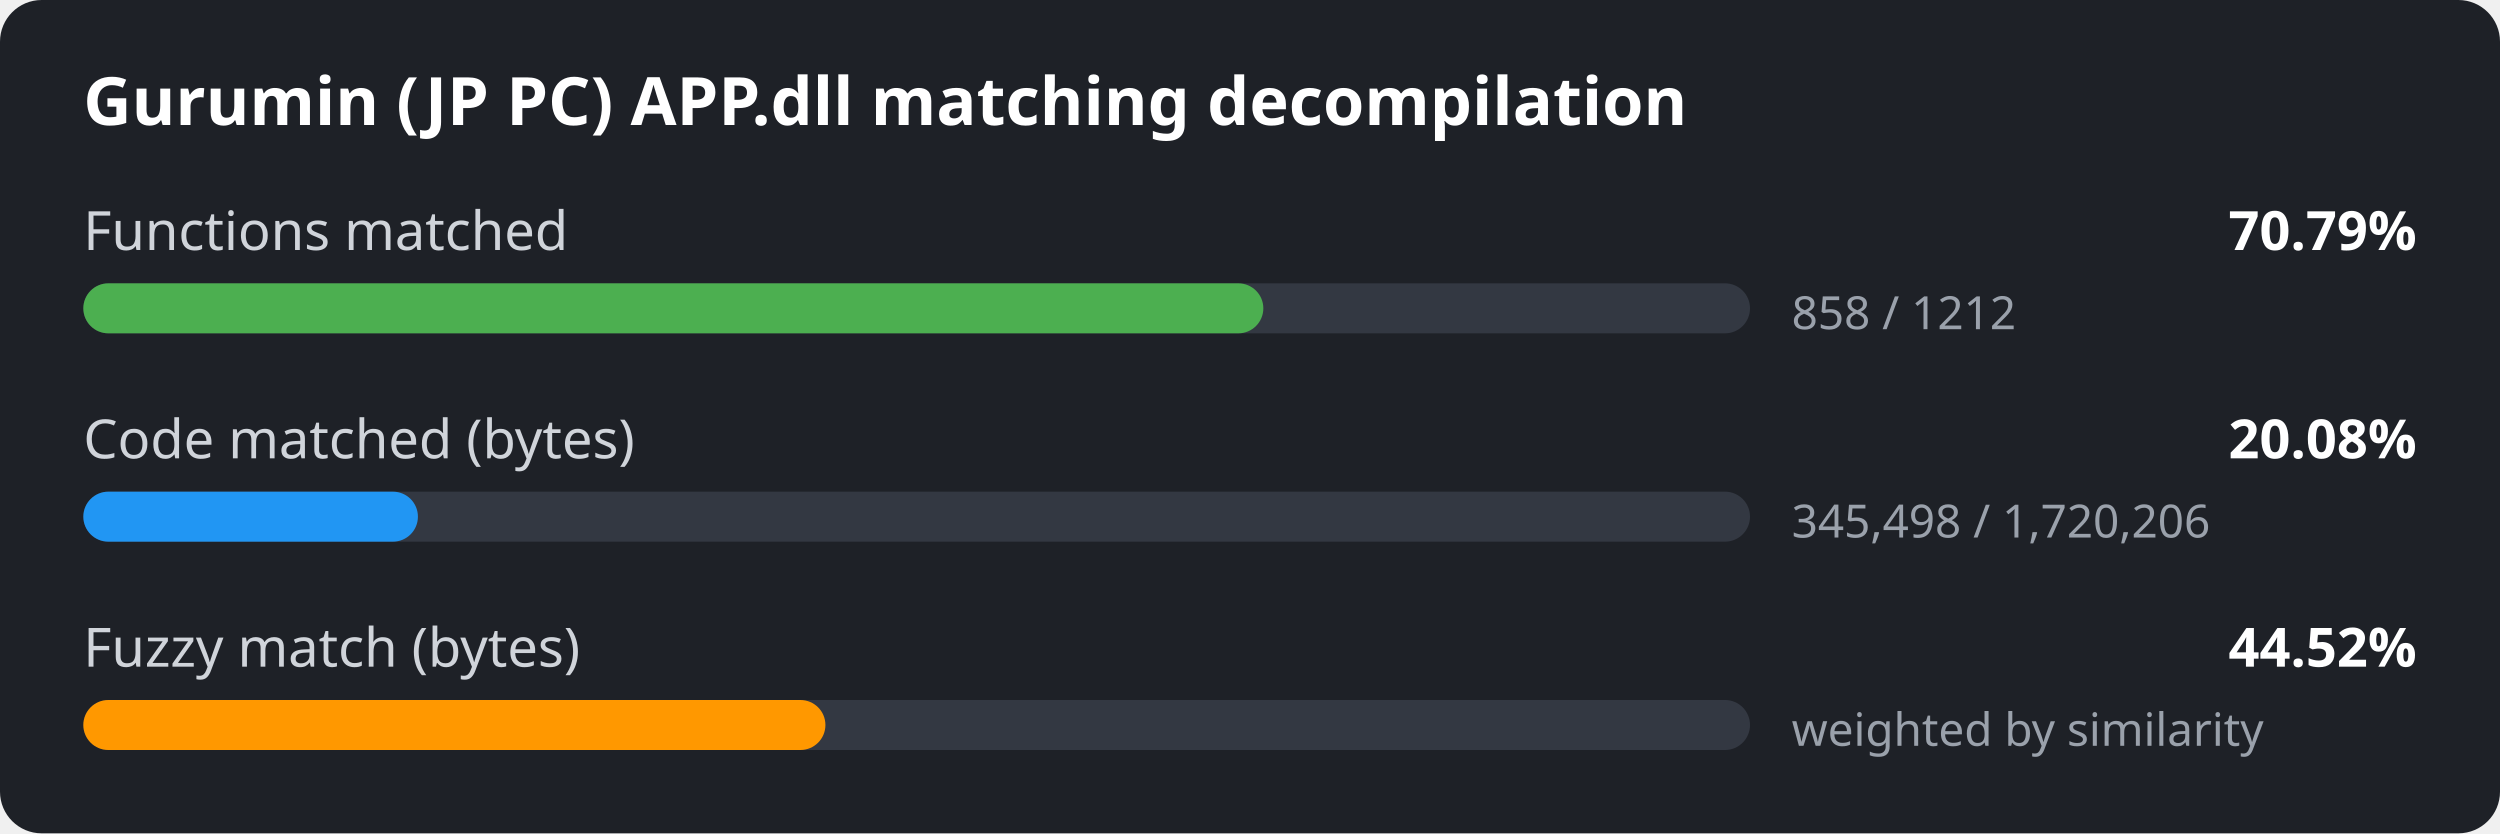
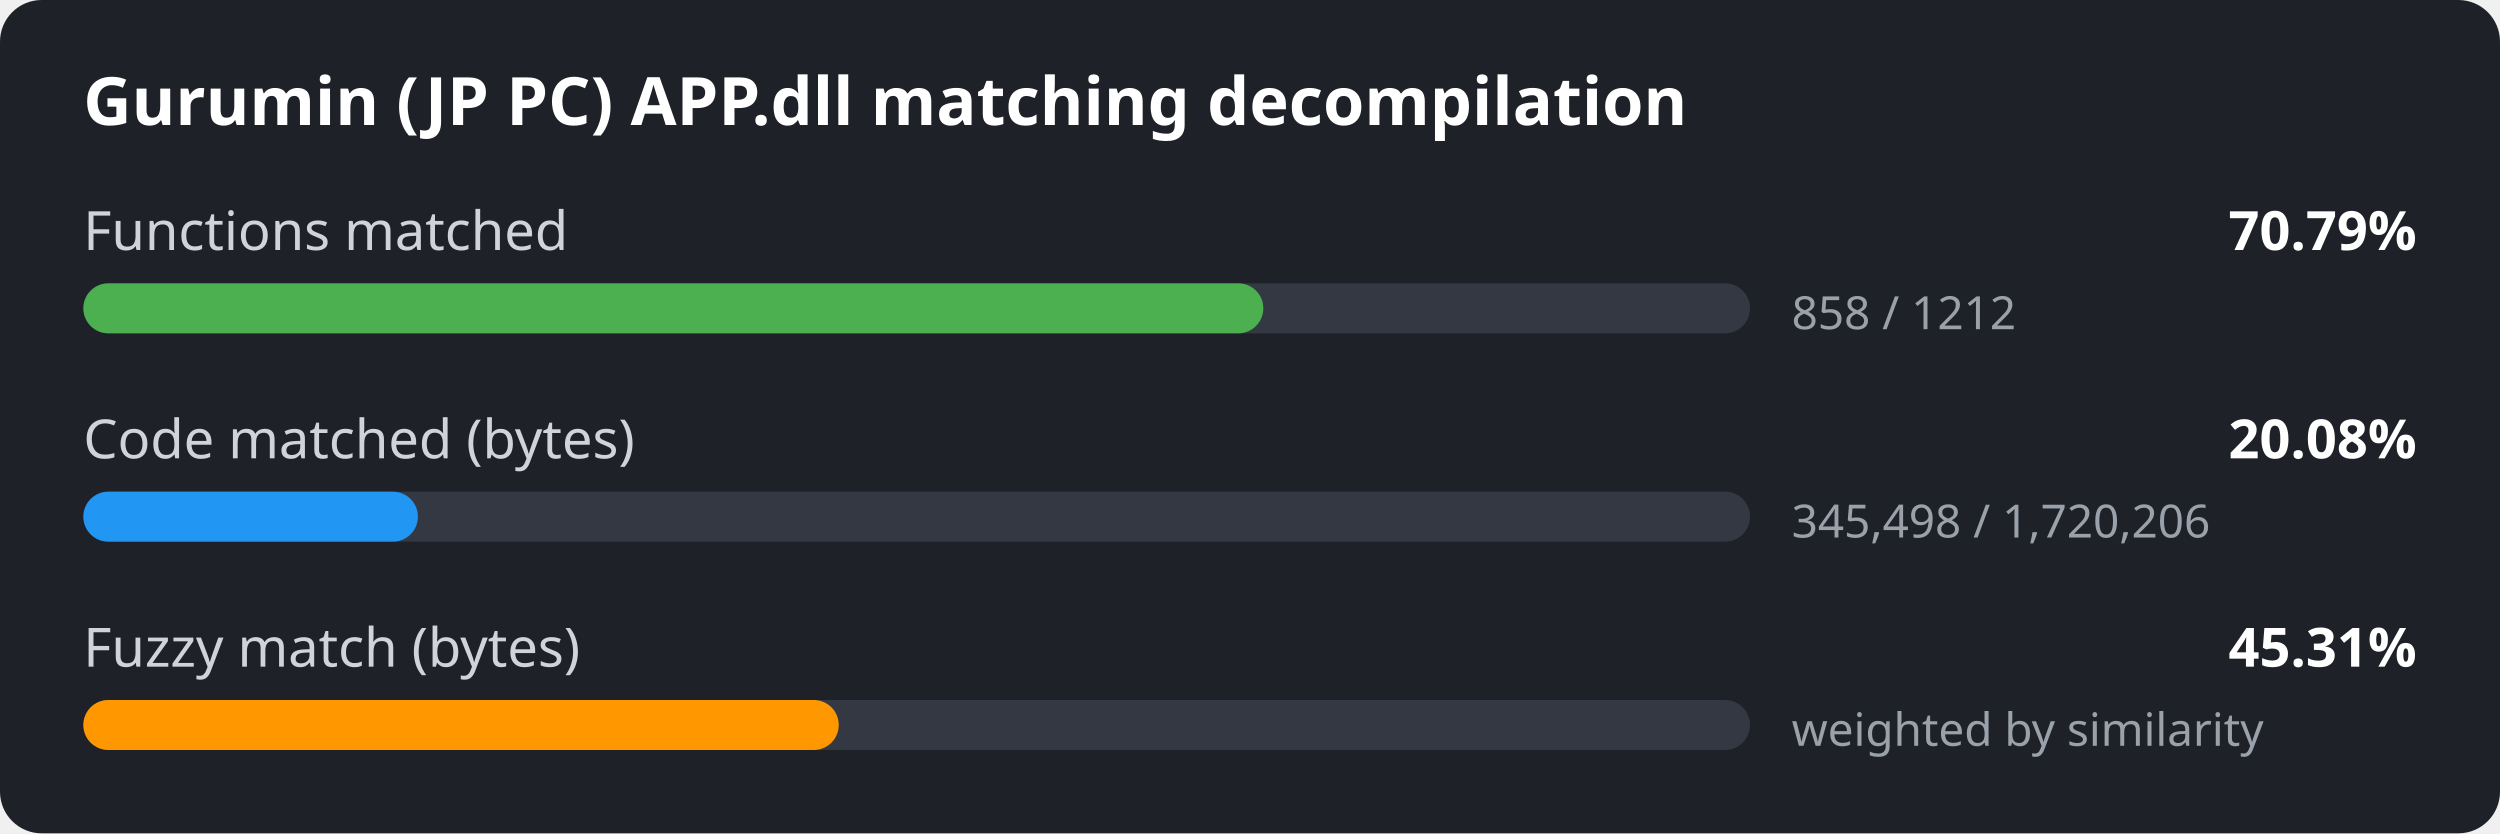
<svg xmlns="http://www.w3.org/2000/svg" width="600" height="200" viewBox="0 0 600 200">
  <style>
.bg { fill: #1e2127; }
.title { font: 600 16px sans-serif; fill: #ffffff; }
.label { font: 13px sans-serif; fill: #d0d4da; }
.value { font: 600 13px sans-serif; fill: #ffffff; }
.detail { font: 11px sans-serif; fill: #9aa1ab; }
.track { fill: #333842; }
</style>
  <rect width="600" height="200" rx="10" class="bg" />
  <text x="20" y="30" class="title">Gurumin (JP PC) APP.dll matching decompilation</text>
  <text x="20" y="60" class="label">Functions matched</text>
  <text x="580" y="60" class="value" text-anchor="end">70.79%</text>
  <rect x="20" y="68" width="400" height="12" rx="6" class="track" />
  <rect x="20" y="68" width="283.2" height="12" rx="6" fill="#4caf50" />
  <text x="430" y="79" class="detail">858 / 1212</text>
  <text x="20" y="110" class="label">Code matched (bytes)</text>
  <text x="580" y="110" class="value" text-anchor="end">20.08%</text>
  <rect x="20" y="118" width="400" height="12" rx="6" class="track" />
  <rect x="20" y="118" width="80.3" height="12" rx="6" fill="#2196f3" />
  <text x="430" y="129" class="detail">345,498 / 1,720,206</text>
  <text x="20" y="160" class="label">Fuzzy match (bytes)</text>
-   <text x="580" y="160" class="value" text-anchor="end">44.52%</text>
+   <text x="580" y="160" class="value" text-anchor="end">45.31%</text>
  <rect x="20" y="168" width="400" height="12" rx="6" class="track" />
-   <rect x="20" y="168" width="178.1" height="12" rx="6" fill="#ff9800" />
+   <rect x="20" y="168" width="181.3" height="12" rx="6" fill="#ff9800" />
  <text x="430" y="179" class="detail">weighted by similarity</text>
</svg>
